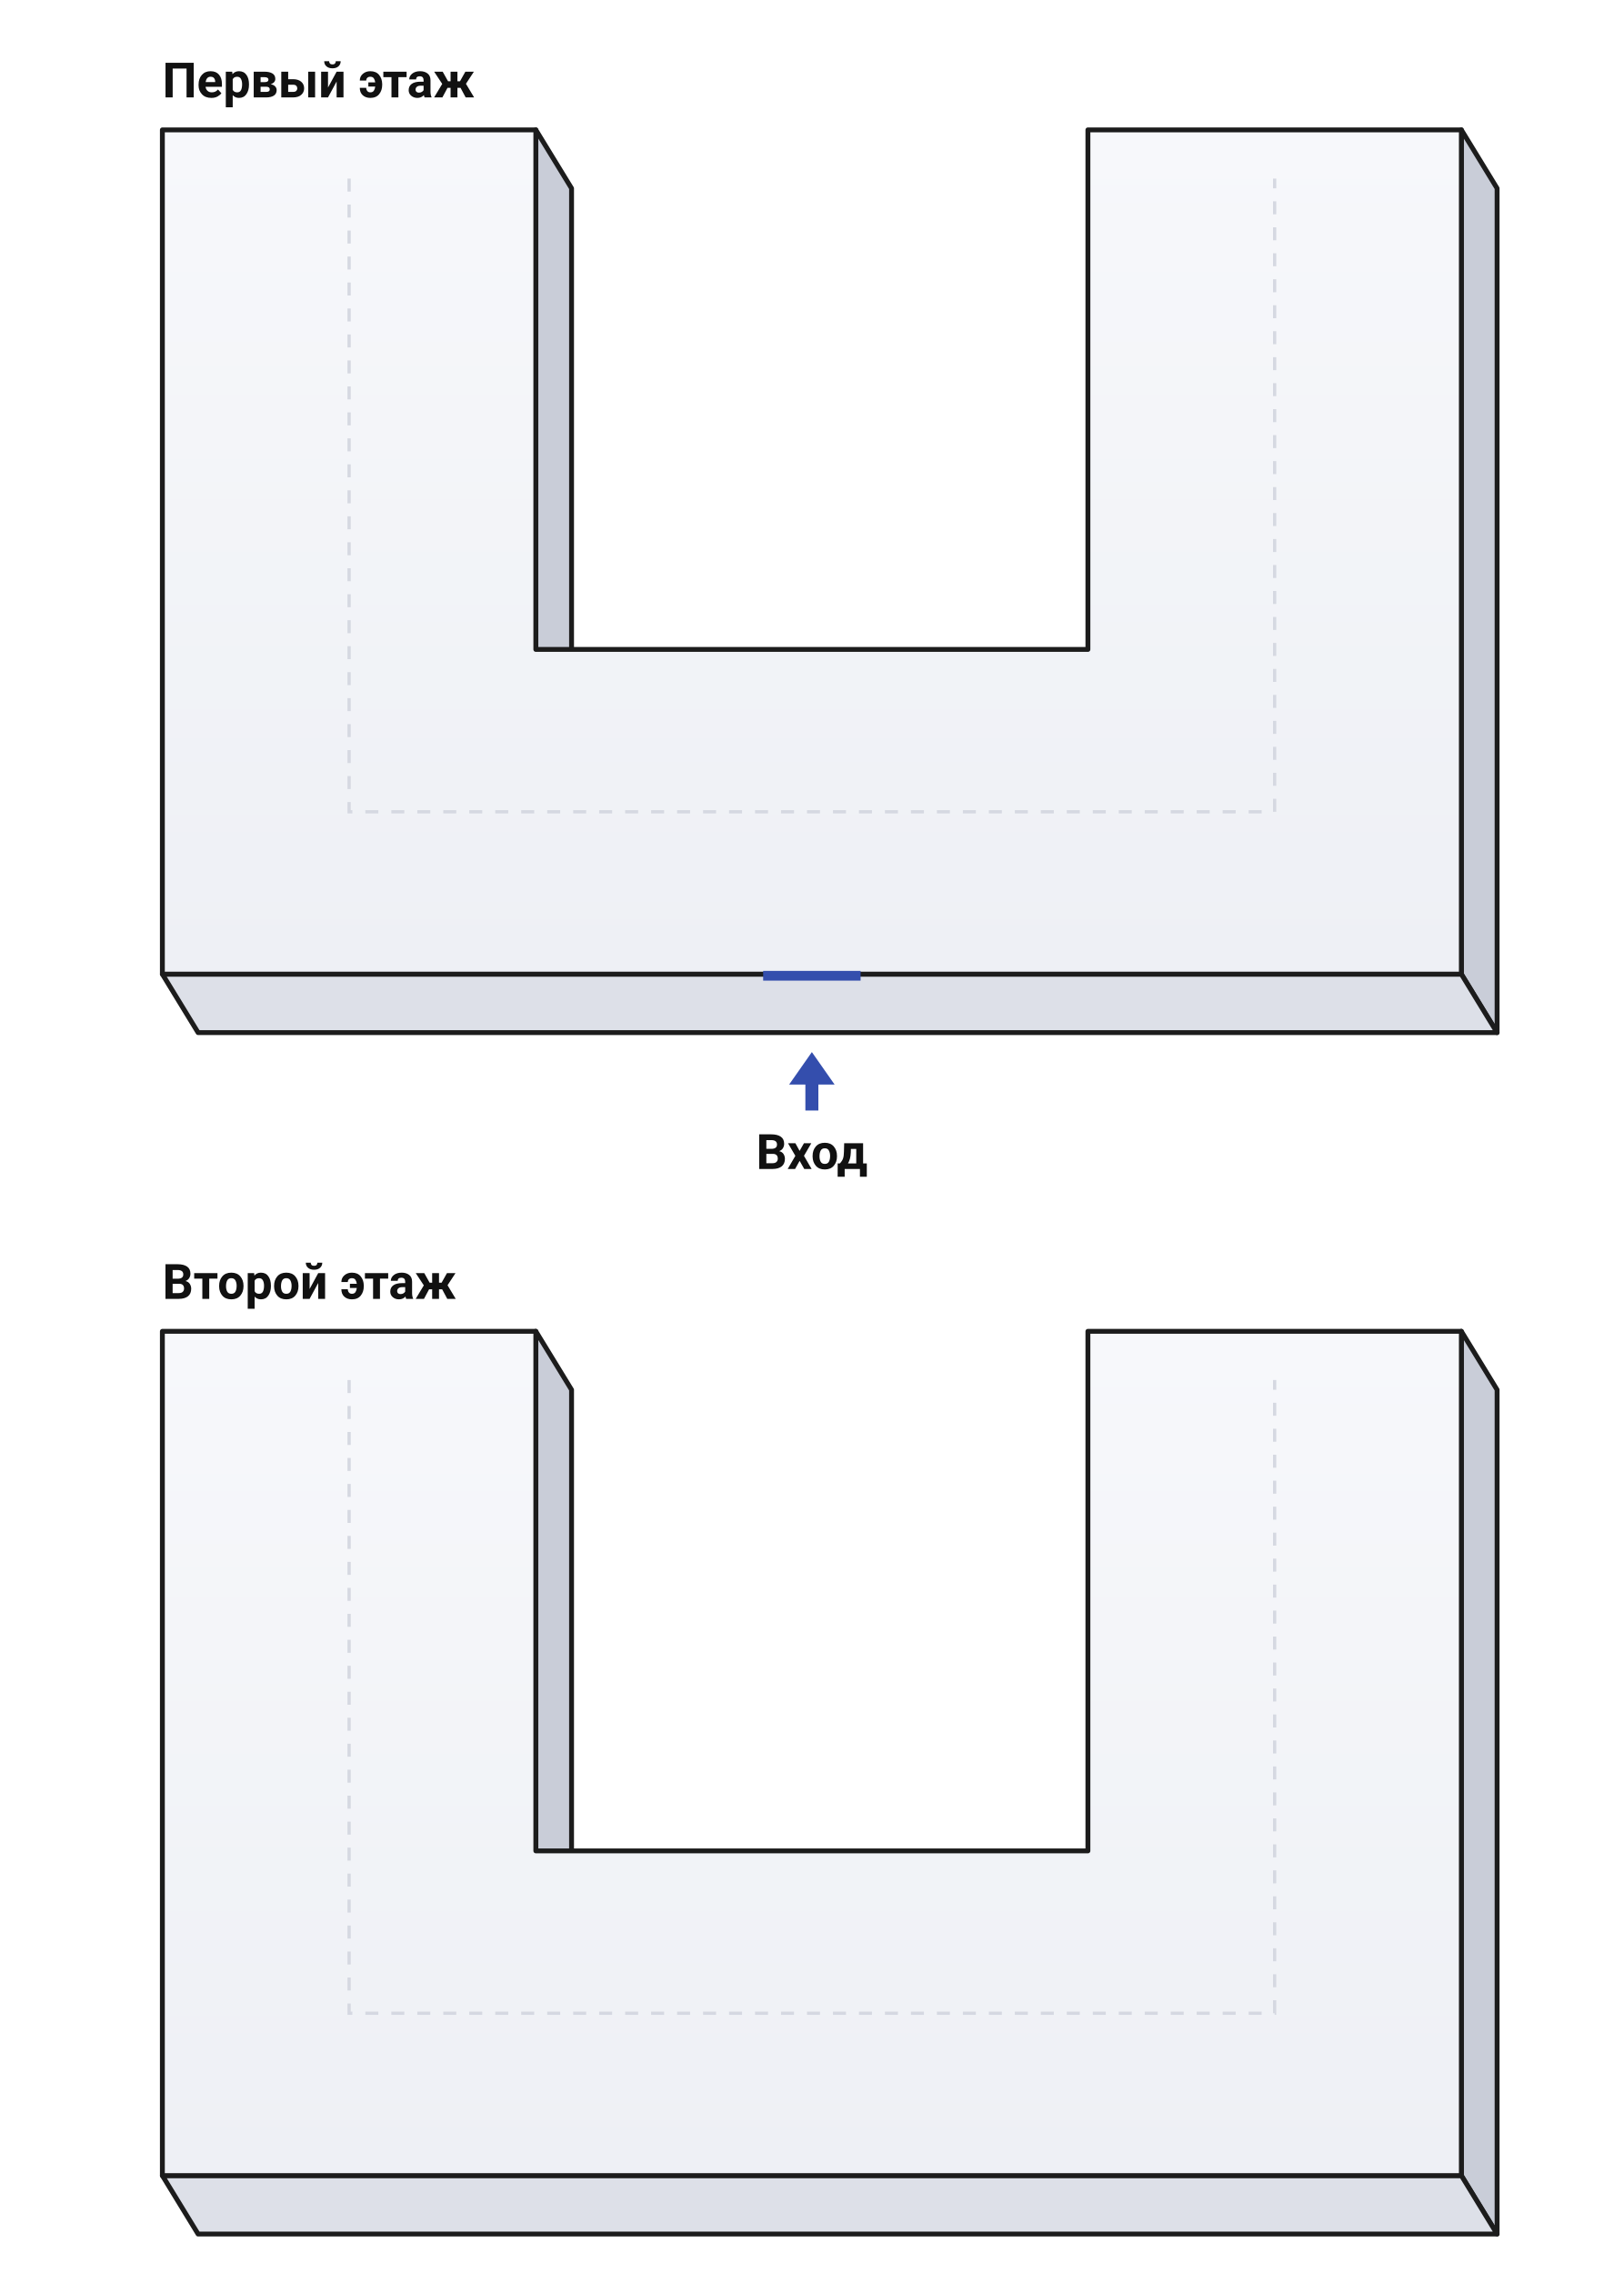
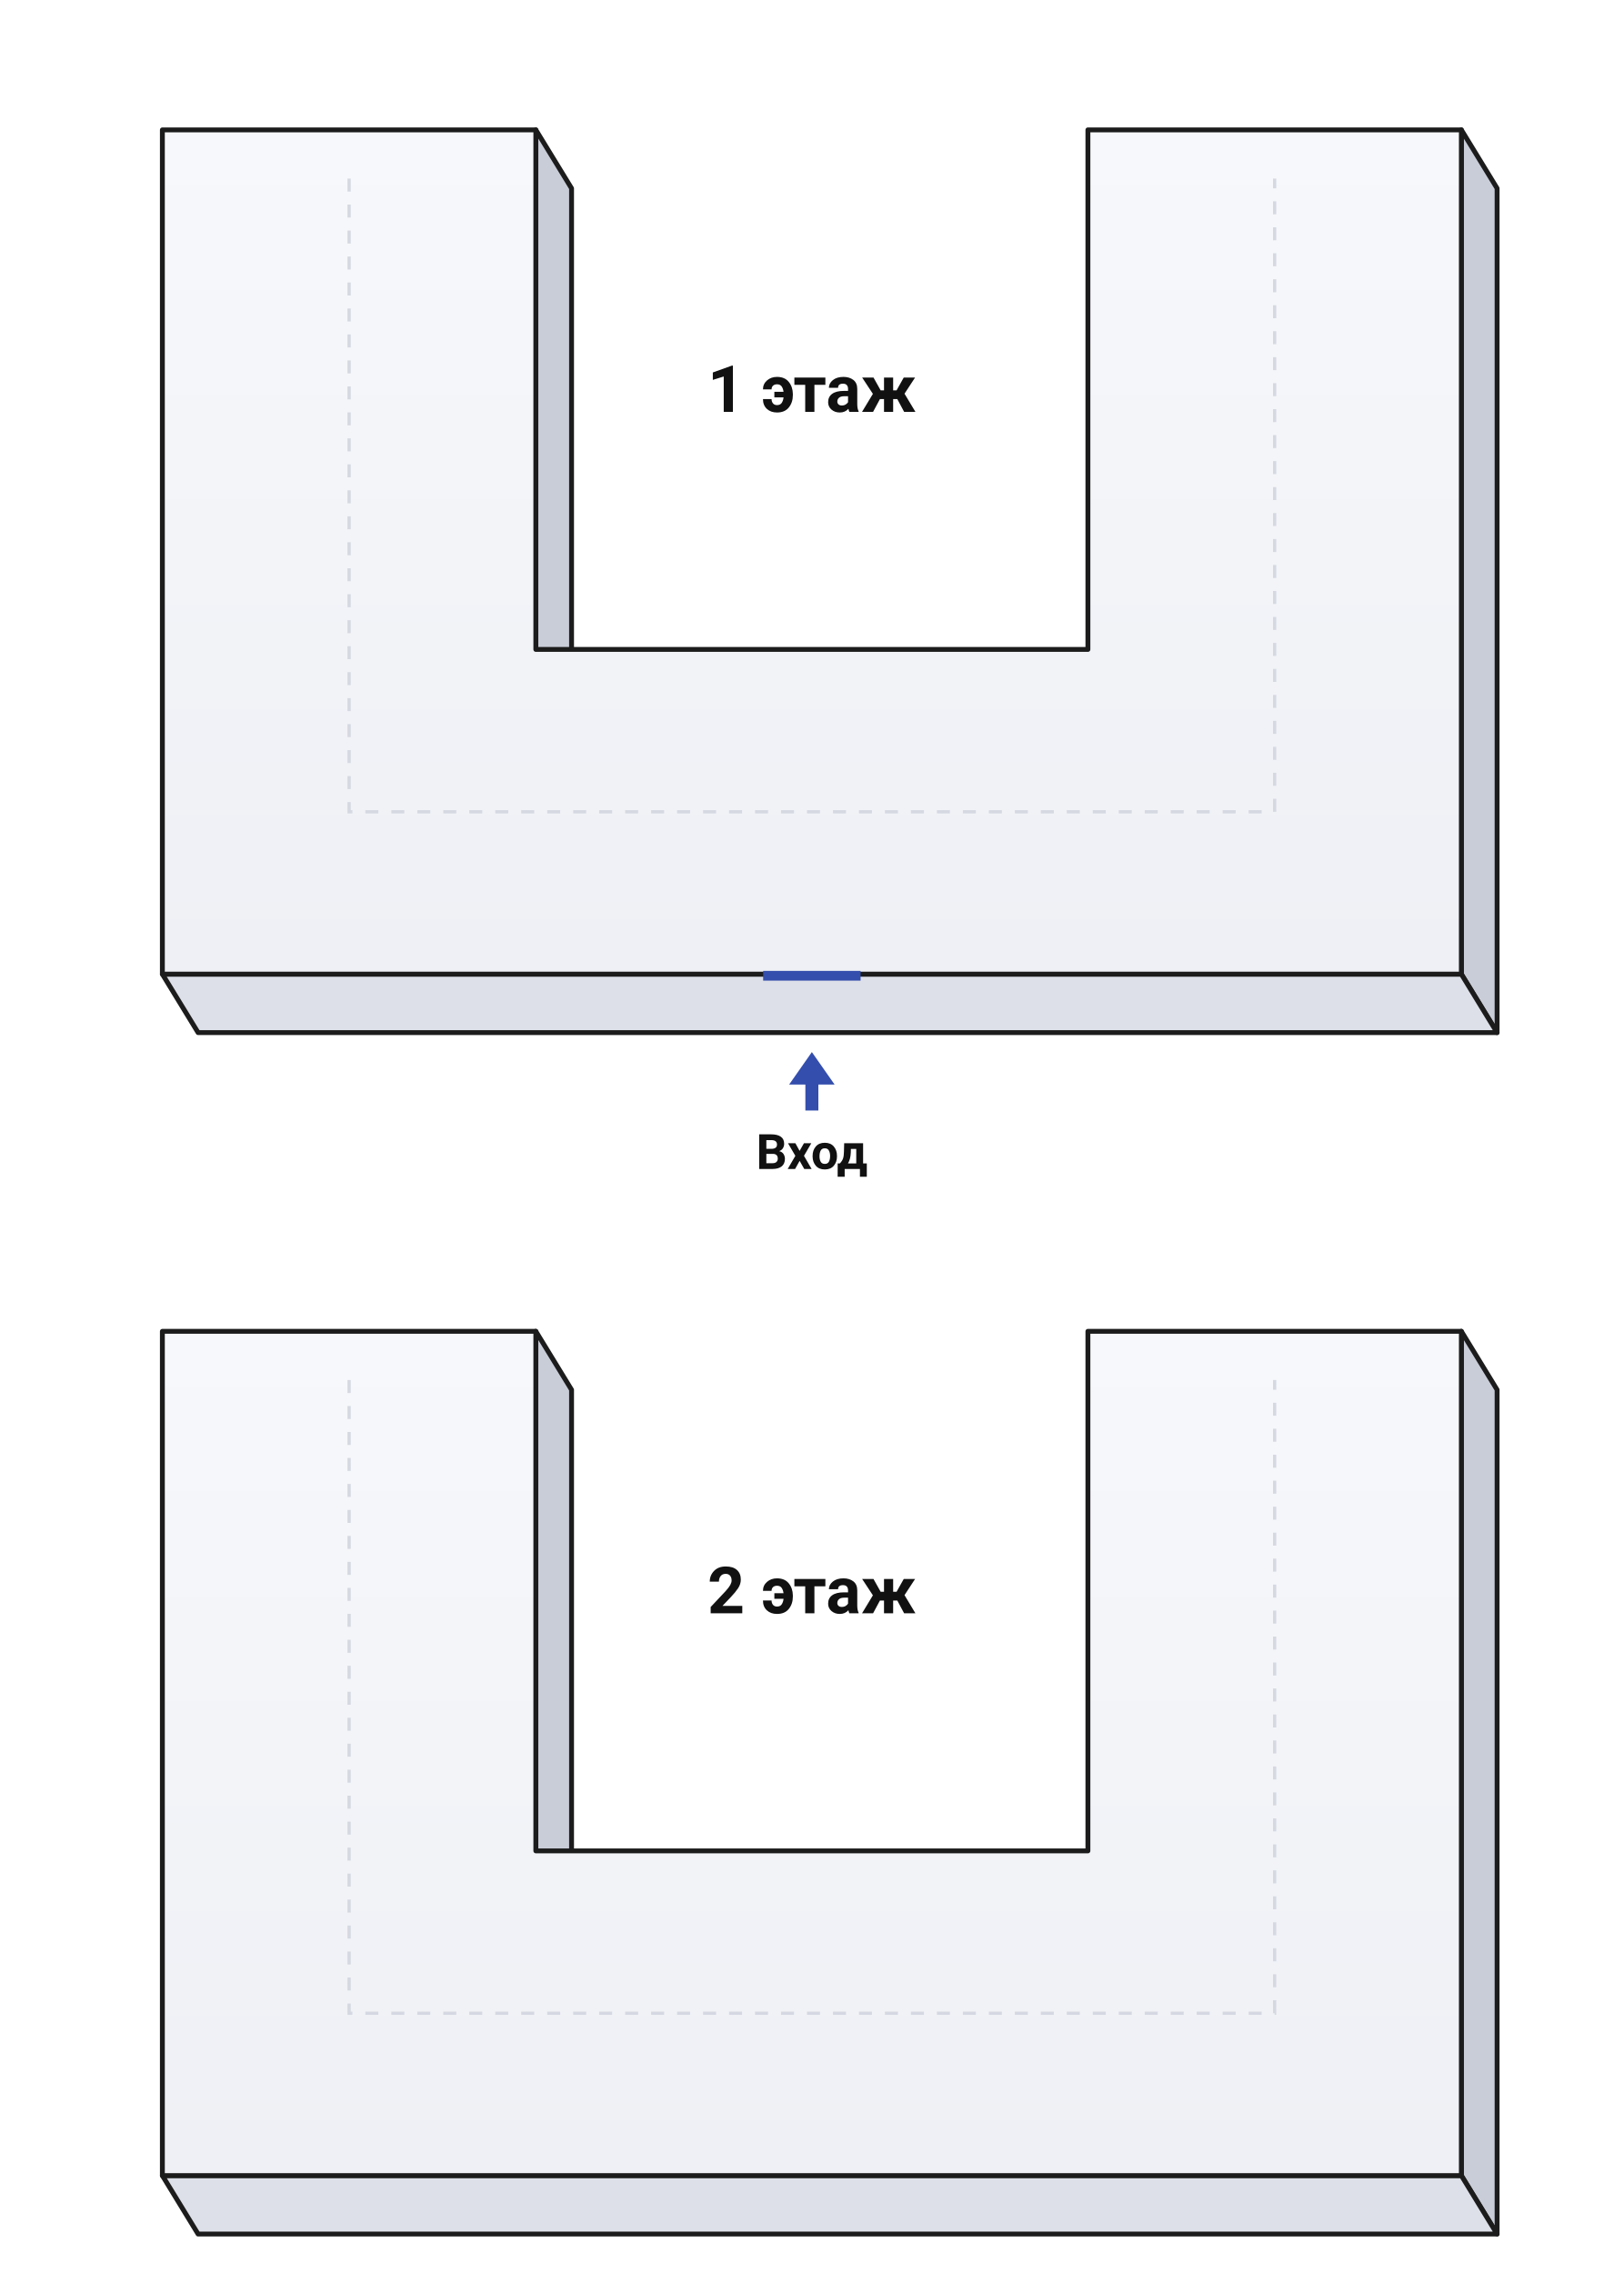
<svg xmlns="http://www.w3.org/2000/svg" xmlns:xlink="http://www.w3.org/1999/xlink" viewBox="0 0 1000 1400">
  <defs>
    <linearGradient id="roof" x1="0" y1="0" x2="0" y2="1">
      <stop offset="0" stop-color="#f7f8fb" />
      <stop offset="1" stop-color="#eef0f5" />
    </linearGradient>
    <g id="floor">
      <g stroke="#1c1c1c" stroke-width="3" stroke-linejoin="round">
        <polygon points="330,0 352,36 352,356 330,320" fill="#c9cdd8" />
        <polygon points="900,0 922,36 922,556 900,520" fill="#c9cdd8" />
        <polygon points="100,520 900,520 922,556 122,556" fill="#dde0e8" />
      </g>
      <polygon points="100,0 330,0 330,320 670,320 670,0 900,0 900,520 100,520" fill="url(#roof)" stroke="#1c1c1c" stroke-width="3" stroke-linejoin="round" />
      <polyline points="215,30 215,420 785,420 785,30" stroke="#d5d8e1" stroke-width="2" stroke-dasharray="8 8" fill="none" />
    </g>
  </defs>
-   <g font-family="system-ui, -apple-system, Segoe UI, Roboto, Arial, sans-serif" font-weight="700" fill="#111">
-     <text x="100" y="60" font-size="30">Первый этаж</text>
-     <text x="100" y="800" font-size="30">Второй этаж</text>
-   </g>
  <use href="#floor" xlink:href="#floor" y="80" />
  <use href="#floor" xlink:href="#floor" y="820" />
+   <g font-family="system-ui, -apple-system, Segoe UI, Roboto, Arial, sans-serif" font-weight="700" font-size="40" fill="#111" text-anchor="middle" dominant-baseline="central">
+     <text x="500" y="240">1 этаж</text>
+     <text x="500" y="980">2 этаж</text>
+   </g>
  <rect x="470" y="598" width="60" height="6" fill="#344ead" />
  <g fill="#344ead">
    <polygon points="500,648 486,668 514,668" />
    <rect x="496" y="666" width="8" height="18" />
  </g>
  <text x="500" y="720" text-anchor="middle" font-family="system-ui, -apple-system, Segoe UI, Roboto, Arial, sans-serif" font-size="30" font-weight="700" fill="#111">Вход</text>
</svg>
